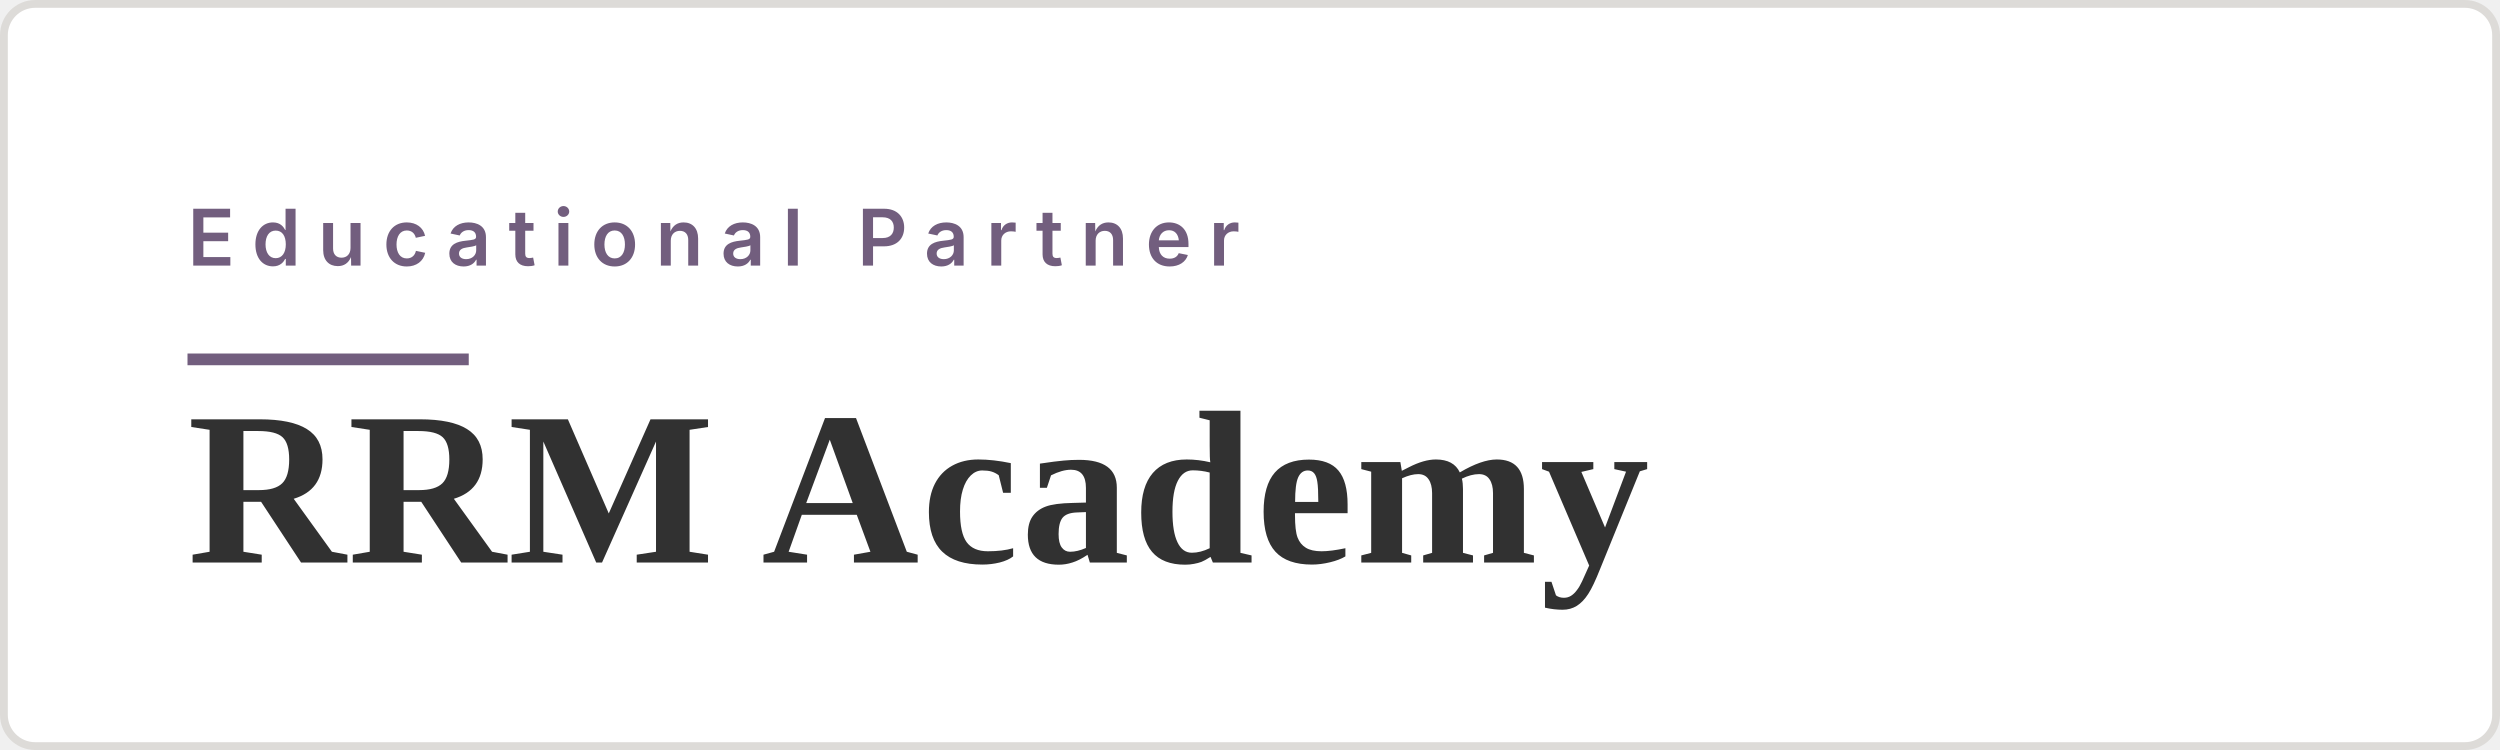
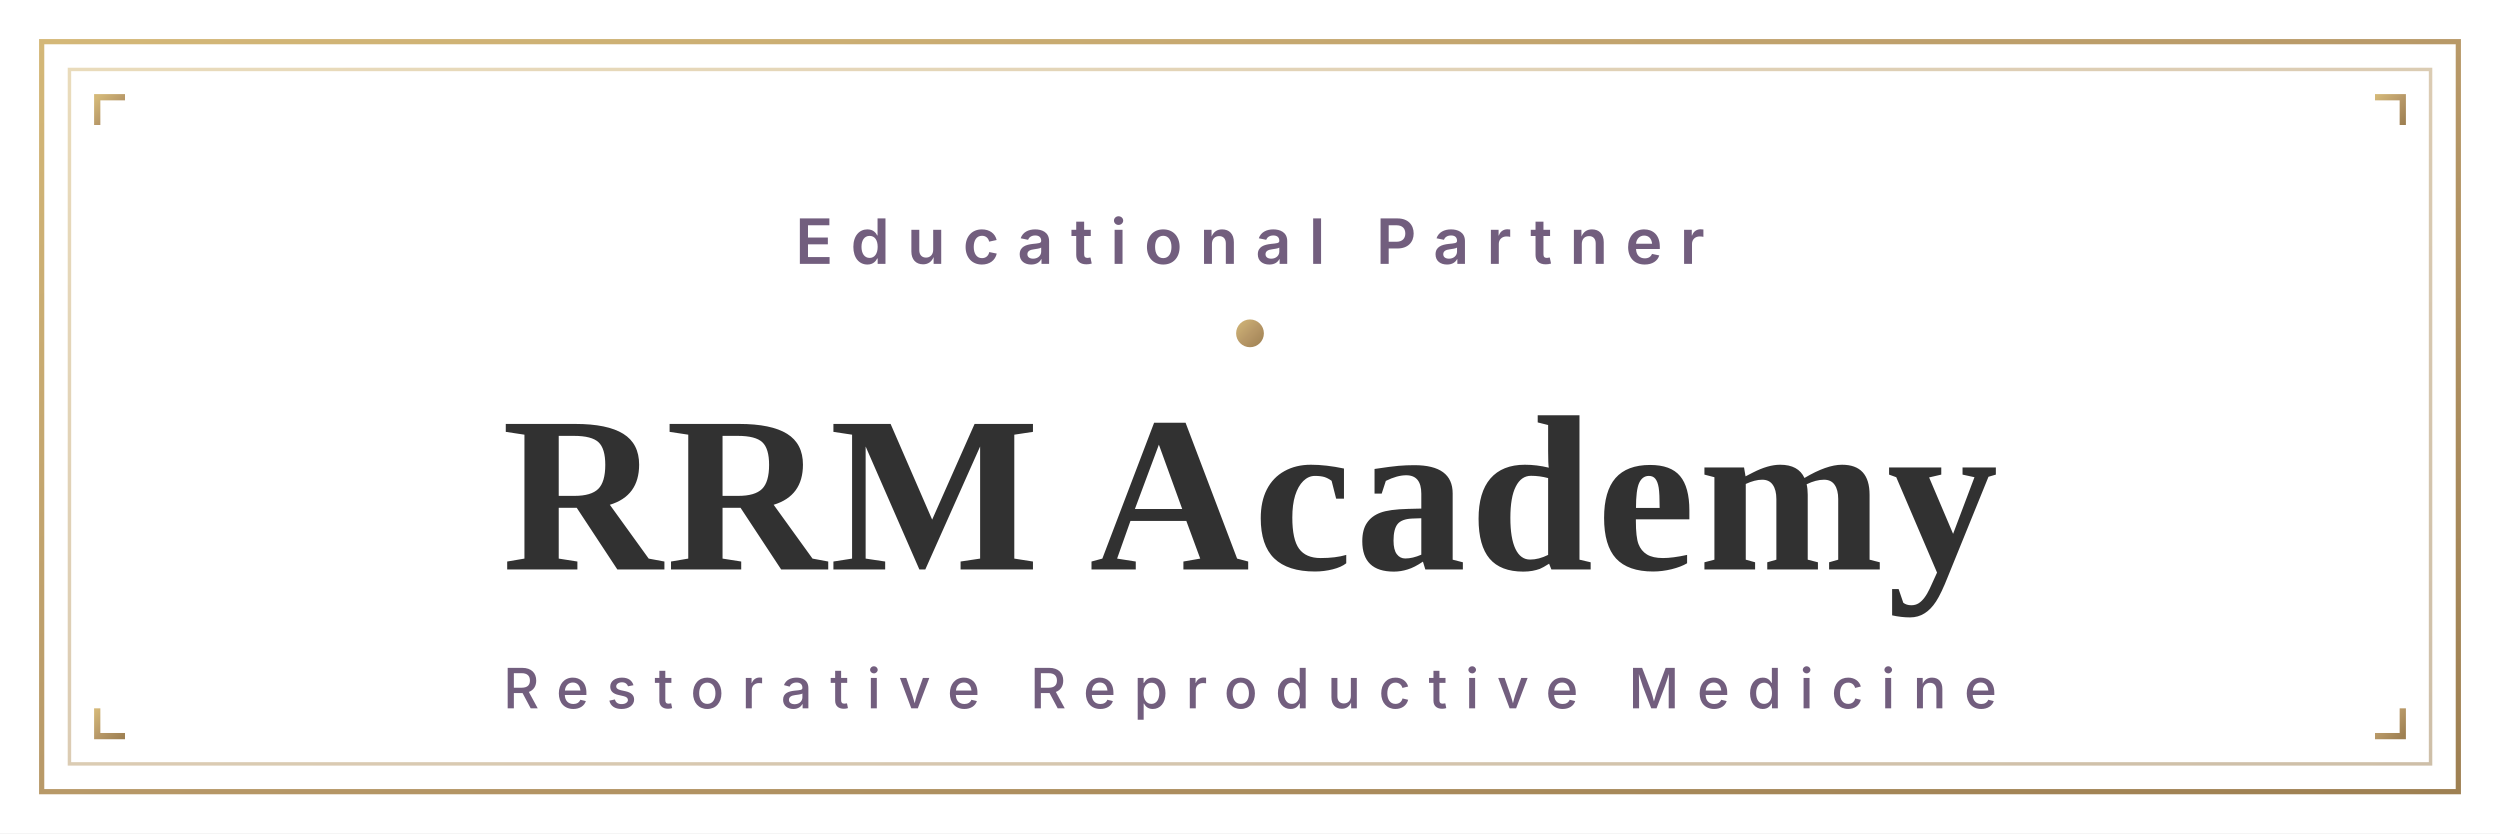
- <svg xmlns="http://www.w3.org/2000/svg" viewBox="0 0 320 96" role="img" aria-label="RRM Academy Educational Partner">
+ <svg xmlns="http://www.w3.org/2000/svg" viewBox="0 0 360 120" role="img" aria-label="RRM Academy Educational Partner">
+   <defs>
+     <linearGradient id="gold-light" x1="0" y1="0" x2="1" y2="1">
+       <stop offset="0%" stop-color="#d4b878" />
+       <stop offset="50%" stop-color="#b89968" />
+       <stop offset="100%" stop-color="#9e8052" />
+     </linearGradient>
+   </defs>
  <style>
-     .bg { fill: #ffffff; stroke: #dddbd8; stroke-width: 1; }
-     .rule { stroke: #725e7e; stroke-width: 1.5; }
-     .eyebrow { fill: #725e7e; font-family: 'Inter', 'Helvetica Neue', Arial, sans-serif; font-size: 10px; font-weight: 600; letter-spacing: 0.22em; text-transform: uppercase; }
-     .wordmark { fill: #313131; font-family: 'Cormorant Garamond', Georgia, 'Times New Roman', serif; font-size: 28px; font-weight: 600; letter-spacing: 0.01em; }
+     .bg { fill: #ffffff; }
+     .frame-outer { fill: none; stroke: url(#gold-light); stroke-width: 0.75; }
+     .frame-inner { fill: none; stroke: url(#gold-light); stroke-width: 0.5; opacity: 0.5; }
+     .rule { stroke: url(#gold-light); stroke-width: 1; }
+     .ornament { fill: url(#gold-light); }
+     .eyebrow { fill: #725e7e; font-family: 'Inter', 'Helvetica Neue', Arial, sans-serif; font-size: 9px; font-weight: 600; letter-spacing: 0.28em; text-transform: uppercase; text-anchor: middle; }
+     .wordmark { fill: #313131; font-family: 'Cormorant Garamond', Georgia, 'Times New Roman', serif; font-size: 32px; font-weight: 600; letter-spacing: 0.015em; text-anchor: middle; }
+     .footer { fill: #725e7e; font-family: 'Inter', 'Helvetica Neue', Arial, sans-serif; font-size: 8px; font-weight: 500; letter-spacing: 0.32em; text-transform: uppercase; text-anchor: middle; }
  </style>
-   <rect class="bg" x="0.5" y="0.5" width="319" height="95" rx="4" />
-   <text class="eyebrow" x="24" y="34">Educational Partner</text>
-   <line class="rule" x1="24" y1="46" x2="60" y2="46" />
-   <text class="wordmark" x="24" y="72">RRM Academy</text>
+   <rect class="bg" width="360" height="120" />
+   <rect class="frame-outer" x="6" y="6" width="348" height="108" />
+   <rect class="frame-inner" x="10" y="10" width="340" height="100" />
+   <g class="ornament">
+     <path d="M 14 18 L 14 14 L 18 14" fill="none" stroke="url(#gold-light)" stroke-width="0.9" />
+     <path d="M 346 18 L 346 14 L 342 14" fill="none" stroke="url(#gold-light)" stroke-width="0.9" />
+     <path d="M 14 102 L 14 106 L 18 106" fill="none" stroke="url(#gold-light)" stroke-width="0.9" />
+     <path d="M 346 102 L 346 106 L 342 106" fill="none" stroke="url(#gold-light)" stroke-width="0.9" />
+   </g>
+   <text class="eyebrow" x="180" y="38">Educational Partner</text>
+   <line class="rule" x1="90" y1="48" x2="168" y2="48" />
+   <circle class="ornament" cx="180" cy="48" r="2" />
+   <line class="rule" x1="192" y1="48" x2="270" y2="48" />
+   <text class="wordmark" x="180" y="82">RRM Academy</text>
+   <text class="footer" x="180" y="102">Restorative Reproductive Medicine</text>
</svg>
